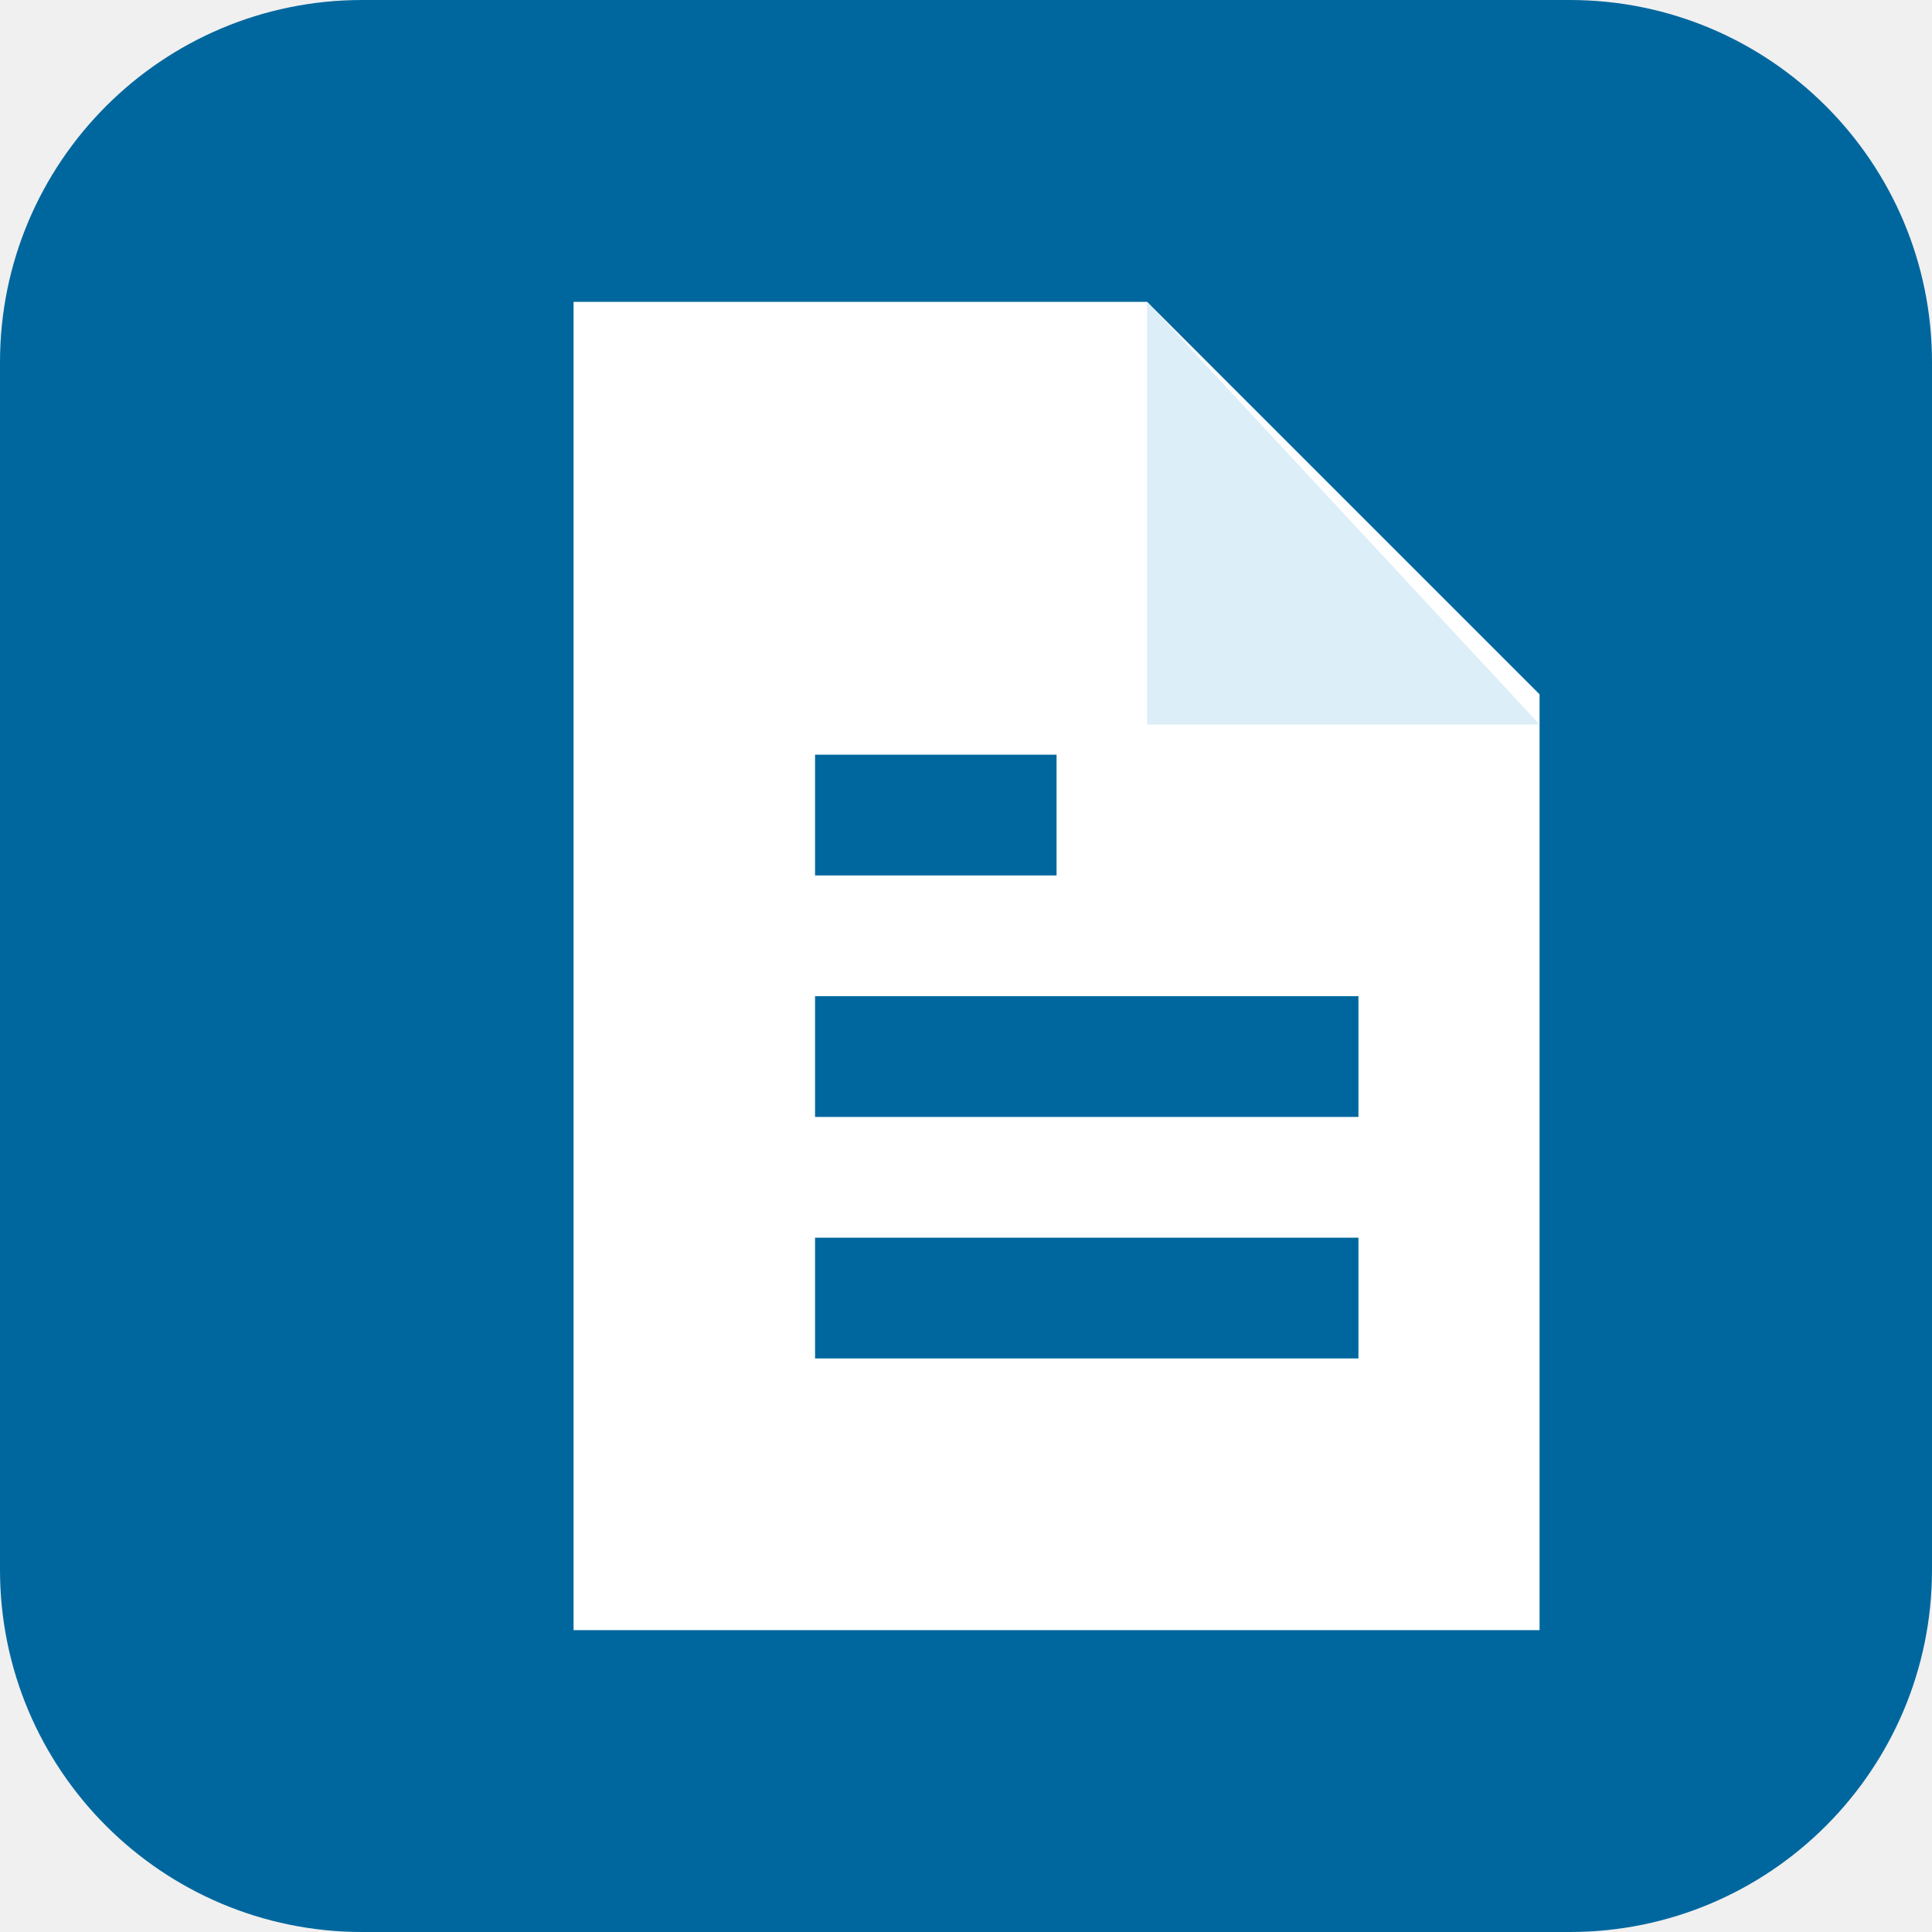
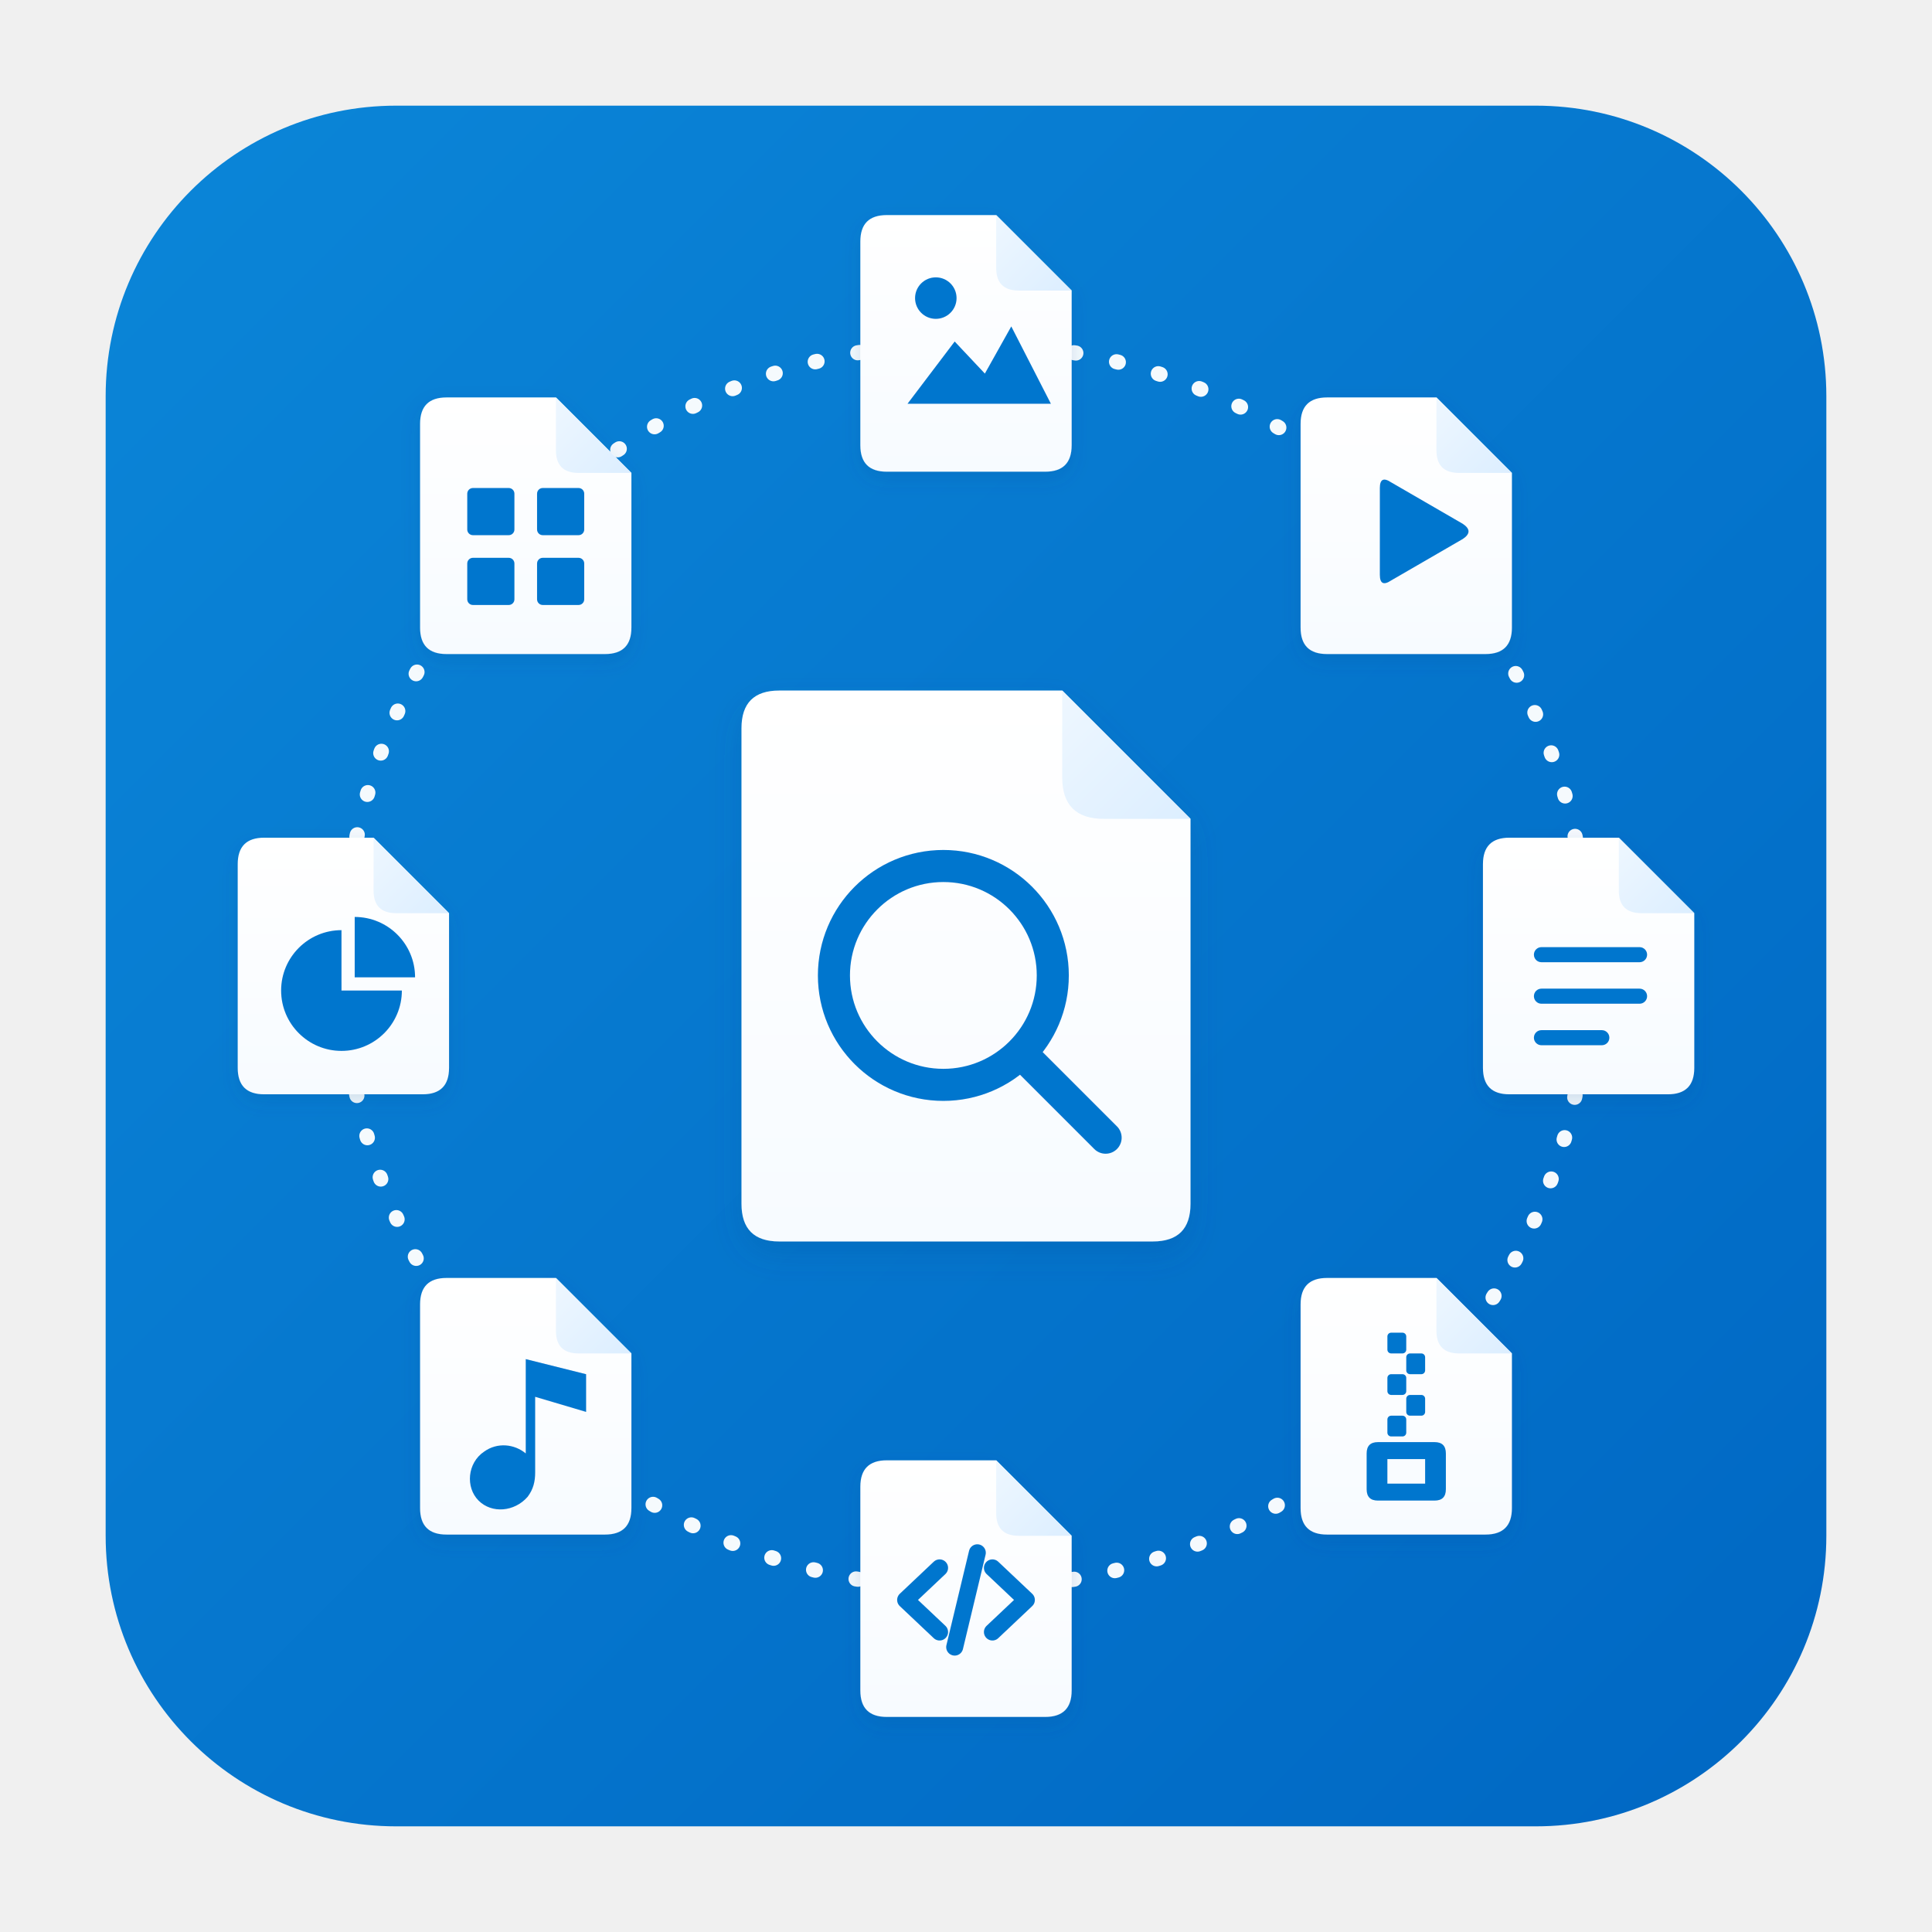
- <svg xmlns="http://www.w3.org/2000/svg" viewBox="0 0 64 64" role="img" aria-label="File Viewer">
-   <rect width="64" height="64" rx="12" fill="#00679e" />
-   <path fill="#fff" d="M19 10h19l13 13v31H19z" />
-   <path fill="#dceef8" d="M38 10v14h13z" />
-   <path fill="#00679e" d="M27 33h18v4H27zm0 8h18v4H27zm0-16h8v4h-8z" />
+ <svg xmlns="http://www.w3.org/2000/svg" viewBox="0 0 1024 1024" role="img" aria-labelledby="title desc">
+   <defs>
+     <linearGradient id="tileGradient" x1="0" y1="0" x2="1" y2="1">
+       <stop offset="0" stop-color="#0b86d8" />
+       <stop offset="1" stop-color="#0067c3" />
+     </linearGradient>
+     <linearGradient id="paperGradient" x1="0" y1="0" x2="0" y2="1">
+       <stop offset="0" stop-color="#ffffff" />
+       <stop offset="1" stop-color="#f7fbff" />
+     </linearGradient>
+     <linearGradient id="foldGradient" x1="0" y1="0" x2="1" y2="1">
+       <stop offset="0" stop-color="#eef7ff" />
+       <stop offset="1" stop-color="#dceeff" />
+     </linearGradient>
+     <filter id="shadow" x="-30%" y="-30%" width="160%" height="160%">
+       <feDropShadow dx="0" dy="7" stdDeviation="8" flood-color="#004d91" flood-opacity="0.20" />
+     </filter>
+     <filter id="softShadow" x="-30%" y="-30%" width="160%" height="160%">
+       <feDropShadow dx="0" dy="4" stdDeviation="5" flood-color="#004d91" flood-opacity="0.16" />
+     </filter>
+     <symbol id="smallDoc" viewBox="0 0 112 136">
+       <path d="M14 0H72L112 40V122Q112 136 98 136H14Q0 136 0 122V14Q0 0 14 0Z" fill="url(#paperGradient)" />
+       <path d="M72 0V28Q72 40 84 40H112Z" fill="url(#foldGradient)" />
+     </symbol>
+     <symbol id="largeDoc" viewBox="0 0 238 292">
+       <path d="M20 0H170L238 68V272Q238 292 218 292H20Q0 292 0 272V20Q0 0 20 0Z" fill="url(#paperGradient)" />
+       <path d="M170 0V46Q170 68 192 68H238Z" fill="url(#foldGradient)" />
+     </symbol>
+   </defs>
+   <rect x="56" y="56" width="912" height="912" rx="154" fill="url(#tileGradient)" />
+   <circle cx="512" cy="512" r="330" fill="none" stroke="#ffffff" stroke-width="8" stroke-linecap="round" stroke-dasharray="1 22.04" opacity="0.96" />
+   <g transform="translate(456 114)" filter="url(#softShadow)">
+     <use href="#smallDoc" width="112" height="136" />
+     <g fill="#0676ce">
+       <circle cx="40" cy="44" r="11" />
+       <path d="M25 100 50 67 66 84 80 59 101 100Z" />
+     </g>
+   </g>
+   <g transform="translate(689.3452 210.6548)" filter="url(#softShadow)">
+     <use href="#smallDoc" width="112" height="136" />
+     <path d="M42 48Q42 41 48 45L86 67Q92 71 86 75L48 97Q42 101 42 94Z" fill="#0676ce" />
+   </g>
+   <g transform="translate(786 444)" filter="url(#softShadow)">
+     <use href="#smallDoc" width="112" height="136" />
+     <g fill="#0676ce">
+       <rect x="27" y="58" width="60" height="8" rx="4" />
+       <rect x="27" y="80" width="60" height="8" rx="4" />
+       <rect x="27" y="102" width="40" height="8" rx="4" />
+     </g>
+   </g>
+   <g transform="translate(689.3452 677.3452)" filter="url(#softShadow)">
+     <use href="#smallDoc" width="112" height="136" />
+     <g fill="#0676ce">
+       <rect x="46" y="29" width="10" height="11" rx="2" />
+       <rect x="56" y="40" width="10" height="11" rx="2" />
+       <rect x="46" y="51" width="10" height="11" rx="2" />
+       <rect x="56" y="62" width="10" height="11" rx="2" />
+       <rect x="46" y="73" width="10" height="11" rx="2" />
+       <path d="M41 87H71Q77 87 77 93V112Q77 118 71 118H41Q35 118 35 112V93Q35 87 41 87Zm5 9V109H66V96Z" />
+     </g>
+   </g>
+   <g transform="translate(456 774)" filter="url(#softShadow)">
+     <use href="#smallDoc" width="112" height="136" />
+     <g fill="none" stroke="#0676ce" stroke-width="9" stroke-linecap="round" stroke-linejoin="round">
+       <path d="M42 57 24 74 42 91" />
+       <path d="M70 57 88 74 70 91" />
+       <path d="M62 49 50 99" />
+     </g>
+   </g>
+   <g transform="translate(222.6548 677.3452)" filter="url(#softShadow)">
+     <use href="#smallDoc" width="112" height="136" />
+     <path d="M56 43V93C50 88 41 87 34 92 25 98 24 111 31 118 38 125 50 124 57 116 60 112 61 108 61 103V63L88 71V51Z" fill="#0676ce" />
+   </g>
+   <g transform="translate(126 444)" filter="url(#softShadow)">
+     <use href="#smallDoc" width="112" height="136" />
+     <g fill="#0676ce">
+       <path d="M55 49A32 32 0 1 0 87 81H55Z" />
+       <path d="M62 42V74H94A32 32 0 0 0 62 42Z" />
+     </g>
+   </g>
+   <g transform="translate(222.6548 210.6548)" filter="url(#softShadow)">
+     <use href="#smallDoc" width="112" height="136" />
+     <g fill="#0676ce">
+       <rect x="25" y="48" width="25" height="25" rx="3" />
+       <rect x="62" y="48" width="25" height="25" rx="3" />
+       <rect x="25" y="85" width="25" height="25" rx="3" />
+       <rect x="62" y="85" width="25" height="25" rx="3" />
+     </g>
+   </g>
+   <g transform="translate(393 366)" filter="url(#shadow)">
+     <use href="#largeDoc" width="238" height="292" />
+     <g fill="none" stroke="#0676ce" stroke-width="17" stroke-linecap="round">
+       <circle cx="107" cy="151" r="58" />
+       <path d="M149 193 193 237" />
+     </g>
+   </g>
</svg>
